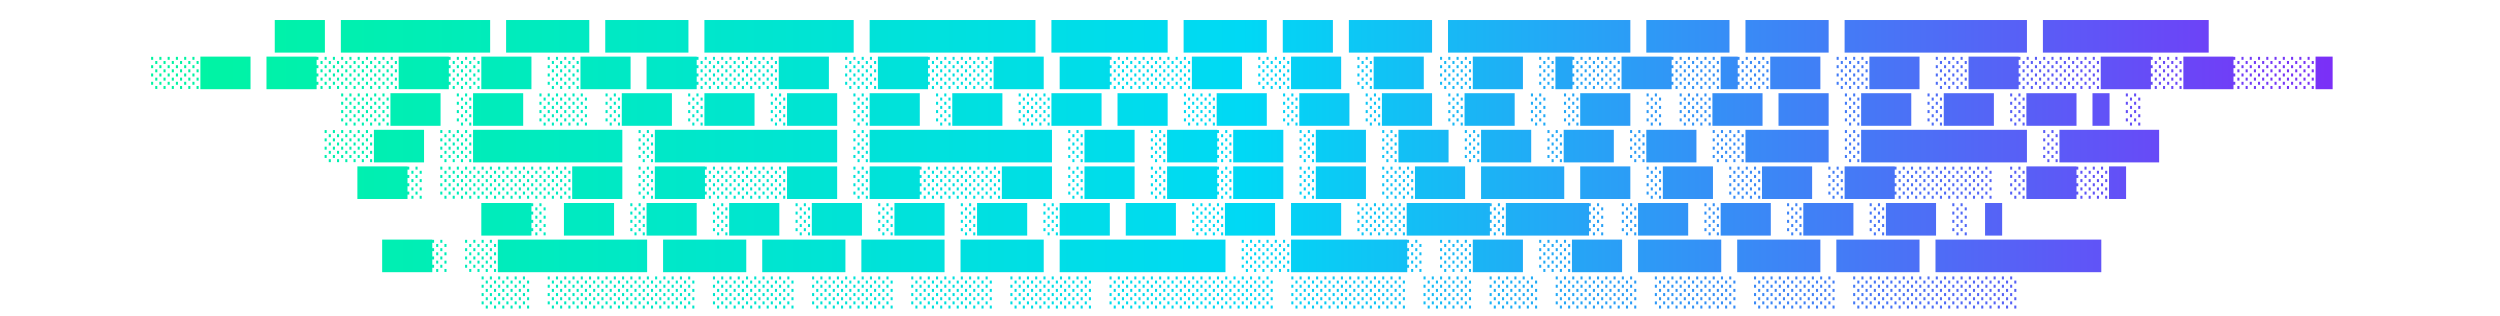
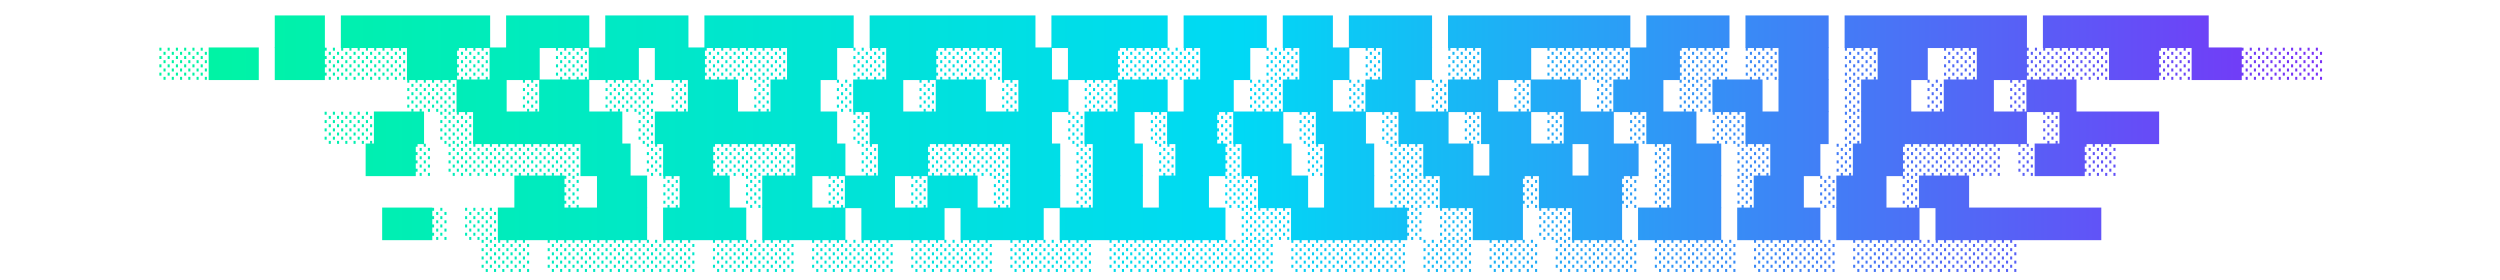
- <svg xmlns="http://www.w3.org/2000/svg" width="1093" height="138" viewBox="0 0 1093 138">
+ <svg xmlns="http://www.w3.org/2000/svg" width="1093" height="122" viewBox="0 0 1093 122">
  <defs>
    <linearGradient id="grad" x1="0%" y1="0%" x2="100%" y2="0%">
      <stop offset="0%" stop-color="#00f5a0" />
      <stop offset="50%" stop-color="#00d9f5" />
      <stop offset="100%" stop-color="#7b2ff7" />
    </linearGradient>
  </defs>
  <style>
    .ascii {
      font-family: ui-monospace, 'Cascadia Code', 'Source Code Pro', Menlo, Consolas, monospace;
      font-size: 12px;
      fill: url(#grad);
      white-space: pre;
    }
  </style>
  <text x="50%" text-anchor="middle" class="ascii">
-     <tspan x="50%" y="20"> ███           █████████  █████   █████   █████████   ██████████      ███████    █████   ███   █████ ███████████ █████ █████ ███████████  ██████████</tspan>
-     <tspan x="50%" y="36">░░░███        ███░░░░░███░░███   ░░███   ███░░░░░███ ░░███░░░░███   ███░░░░░███ ░░███   ░███  ░░███ ░█░░░███░░░█░░███ ░░███ ░░███░░░░░███░░███░░░░░█</tspan>
-     <tspan x="50%" y="52">  ░░░███     ░███    ░░░  ░███    ░███  ░███    ░███  ░███   ░░███ ███     ░░███ ░███   ░███   ░███ ░   ░███  ░  ░░███ ███   ░███    ░███ ░███  █ ░ </tspan>
-     <tspan x="50%" y="68">    ░░░███   ░░█████████  ░███████████  ░███████████  ░███    ░███░███      ░███ ░███   ░███   ░███     ░███      ░░█████    ░██████████  ░██████   </tspan>
-     <tspan x="50%" y="84">     ███░     ░░░░░░░░███ ░███░░░░░███  ░███░░░░░███  ░███    ░███░███      ░███ ░░███  █████  ███      ░███       ░░███     ░███░░░░░░   ░███░░█   </tspan>
-     <tspan x="50%" y="100">   ███░       ███    ░███ ░███    ░███  ░███    ░███  ░███    ███ ░░███     ███   ░░░█████░█████░       ░███        ░███     ░███         ░███ ░   █</tspan>
-     <tspan x="50%" y="116"> ███░        ░░█████████  █████   █████ █████   █████ ██████████   ░░░███████░      ░░███ ░░███         █████       █████    █████        ██████████</tspan>
-     <tspan x="50%" y="132">░░░           ░░░░░░░░░  ░░░░░   ░░░░░ ░░░░░   ░░░░░ ░░░░░░░░░░      ░░░░░░░         ░░░   ░░░         ░░░░░       ░░░░░    ░░░░░        ░░░░░░░░░░ </tspan>
+     <tspan x="50%" y="18"> ███           █████████  █████   █████   █████████   ██████████      ███████    █████   ███   █████ ███████████ █████ █████ ███████████  ██████████</tspan>
+     <tspan x="50%" y="32">░░░███        ███░░░░░███░░███   ░░███   ███░░░░░███ ░░███░░░░███   ███░░░░░███ ░░███   ░███  ░░███ ░░░░░███░░░ ░░███ ░░███ ░░███░░░░░███░░███░░░░░ </tspan>
+     <tspan x="50%" y="46">  ░░░███     ░███    ░░░  ░███    ░███  ░███    ░███  ░███   ░░███ ███     ░░███ ░███   ░███   ░███     ░███     ░░███ ███   ░███    ░███ ░███      </tspan>
+     <tspan x="50%" y="60">    ░░░███   ░░█████████  ░███████████  ░███████████  ░███    ░███░███      ░███ ░███   ░███   ░███     ░███      ░░█████    ░██████████  ░██████   </tspan>
+     <tspan x="50%" y="74">     ███░     ░░░░░░░░███ ░███░░░░░███  ░███░░░░░███  ░███    ░███░███      ░███ ░░███  █████  ███      ░███       ░░███     ░███░░░░░░   ░███░░    </tspan>
+     <tspan x="50%" y="88">   ███░       ███    ░███ ░███    ░███  ░███    ░███  ░███    ███ ░░███     ███   ░░░█████░█████░       ░███        ░███     ░███         ░███      </tspan>
+     <tspan x="50%" y="102"> ███░        ░░█████████  █████   █████ █████   █████ ██████████   ░░░███████░      ░░███ ░░███         █████       █████    █████        ██████████</tspan>
+     <tspan x="50%" y="116">░░░           ░░░░░░░░░  ░░░░░   ░░░░░ ░░░░░   ░░░░░ ░░░░░░░░░░      ░░░░░░░         ░░░   ░░░         ░░░░░       ░░░░░    ░░░░░        ░░░░░░░░░░ </tspan>
  </text>
</svg>
